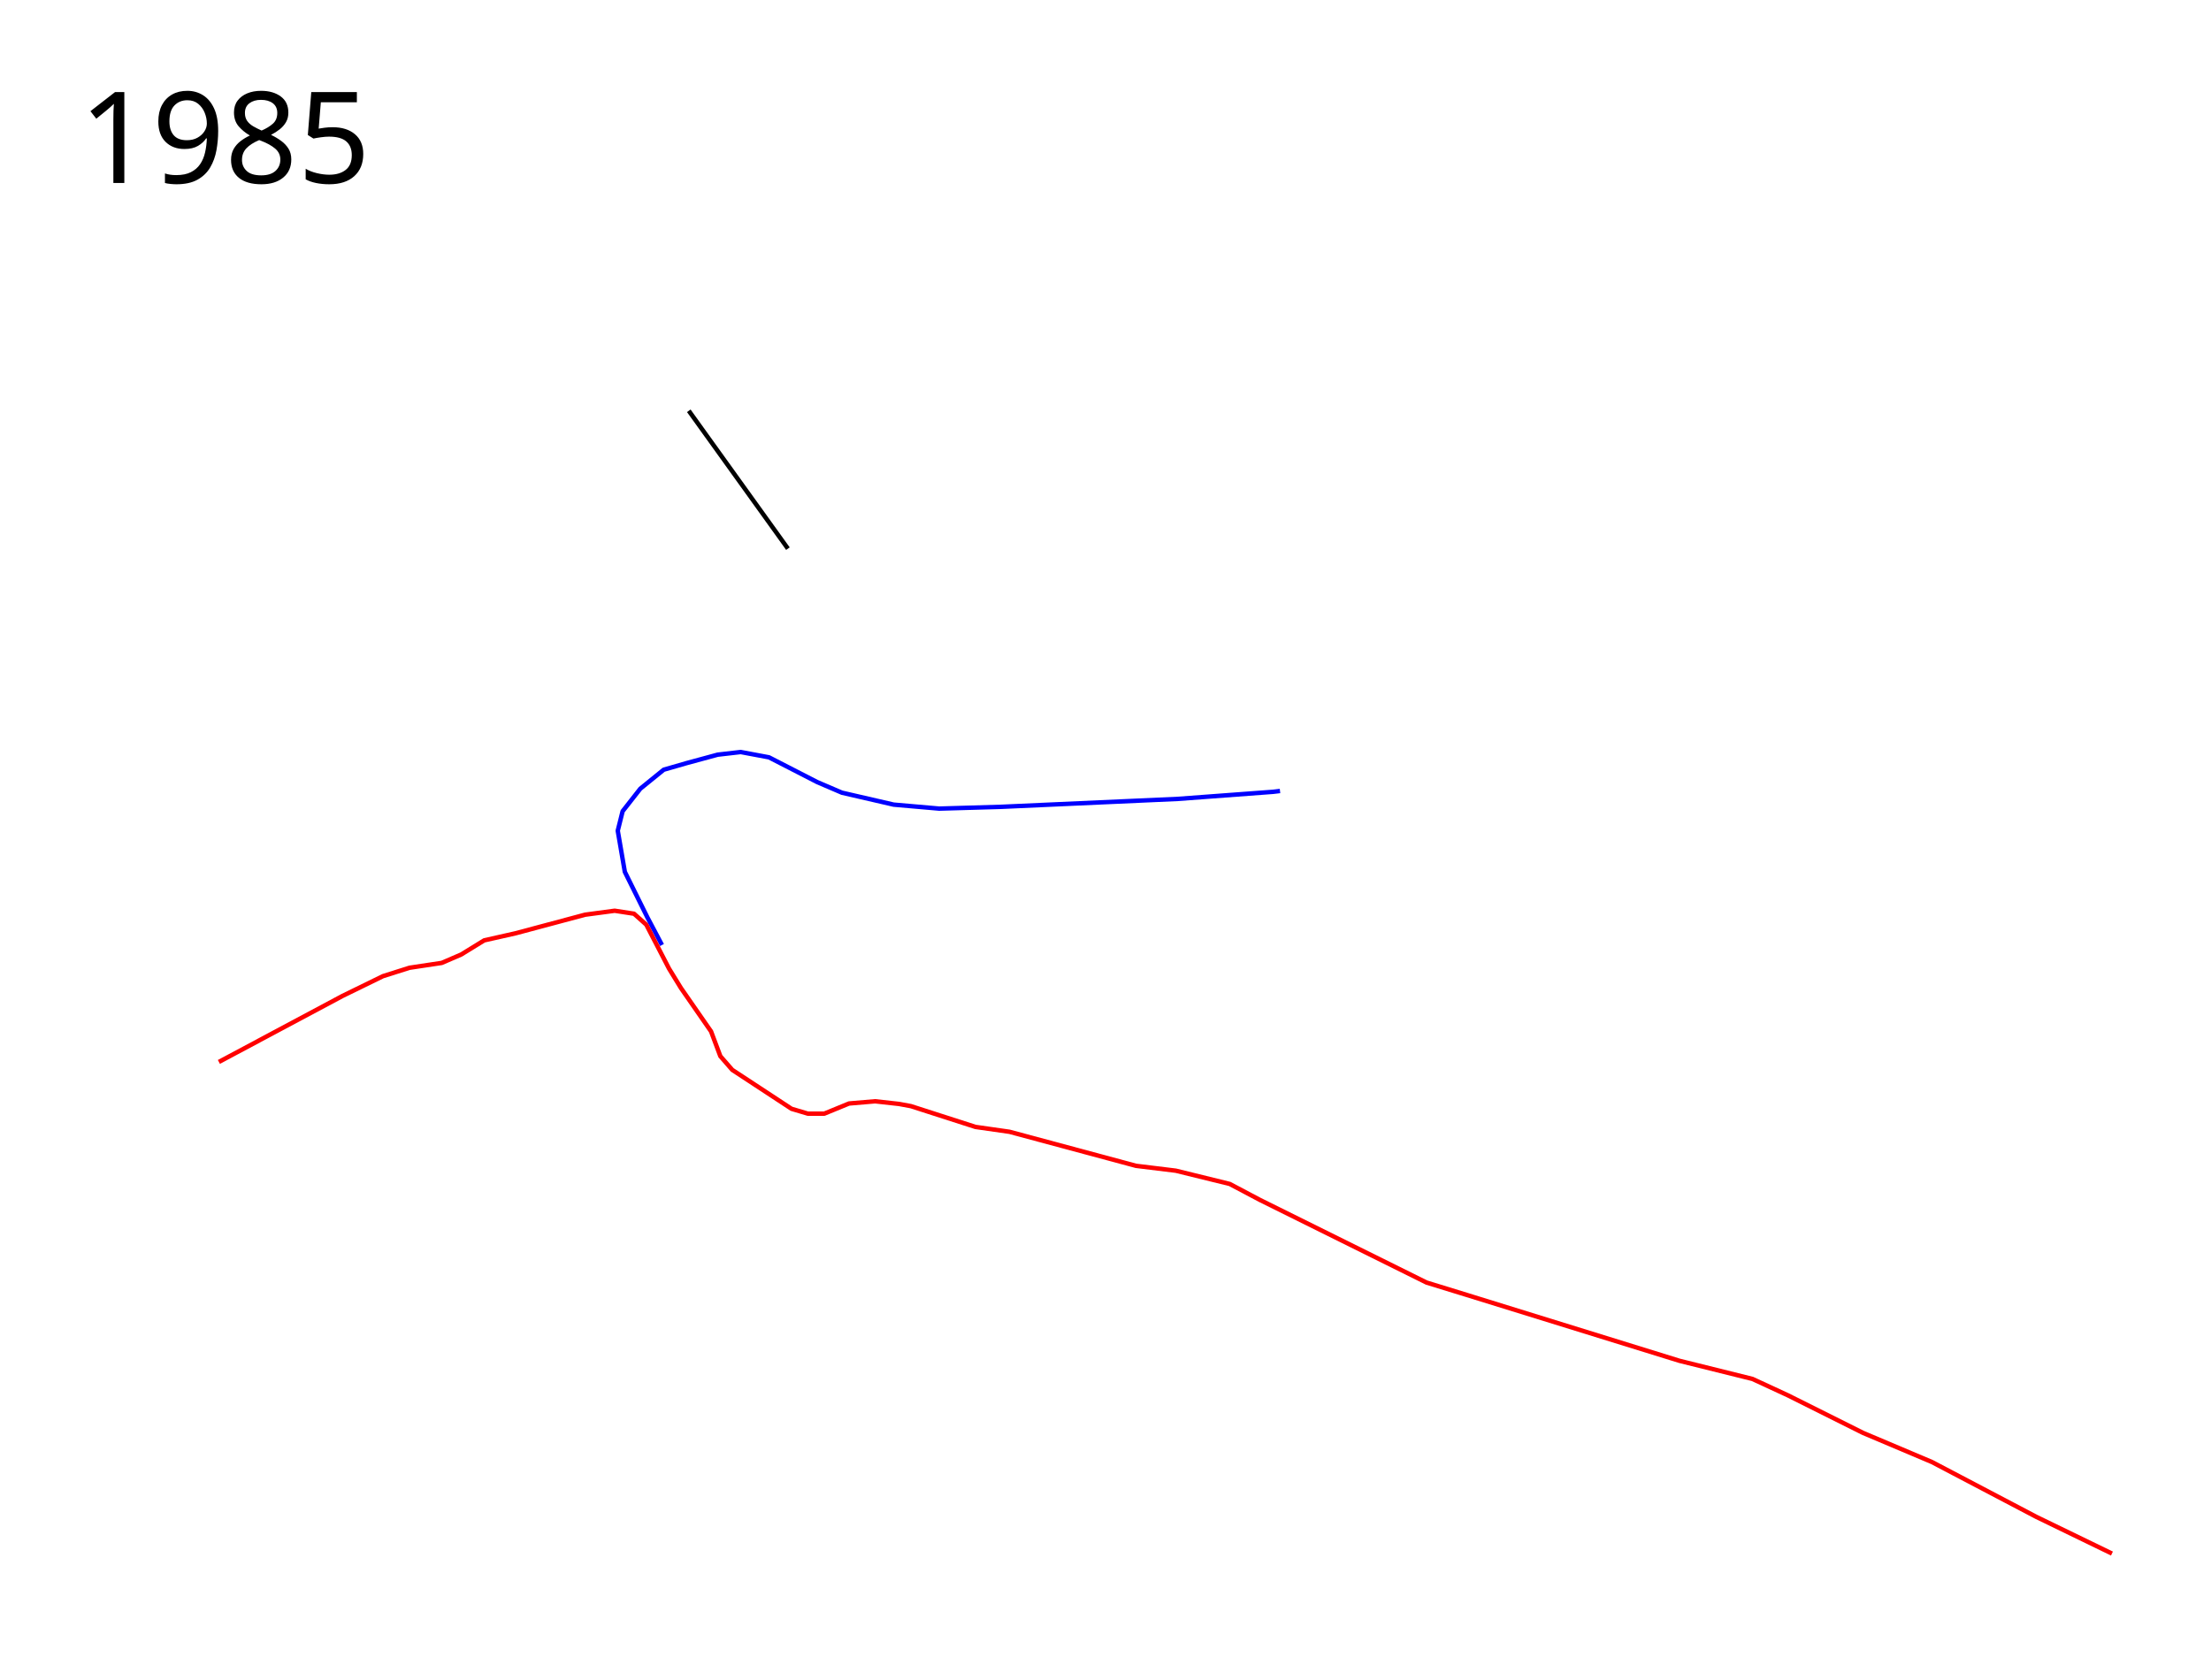
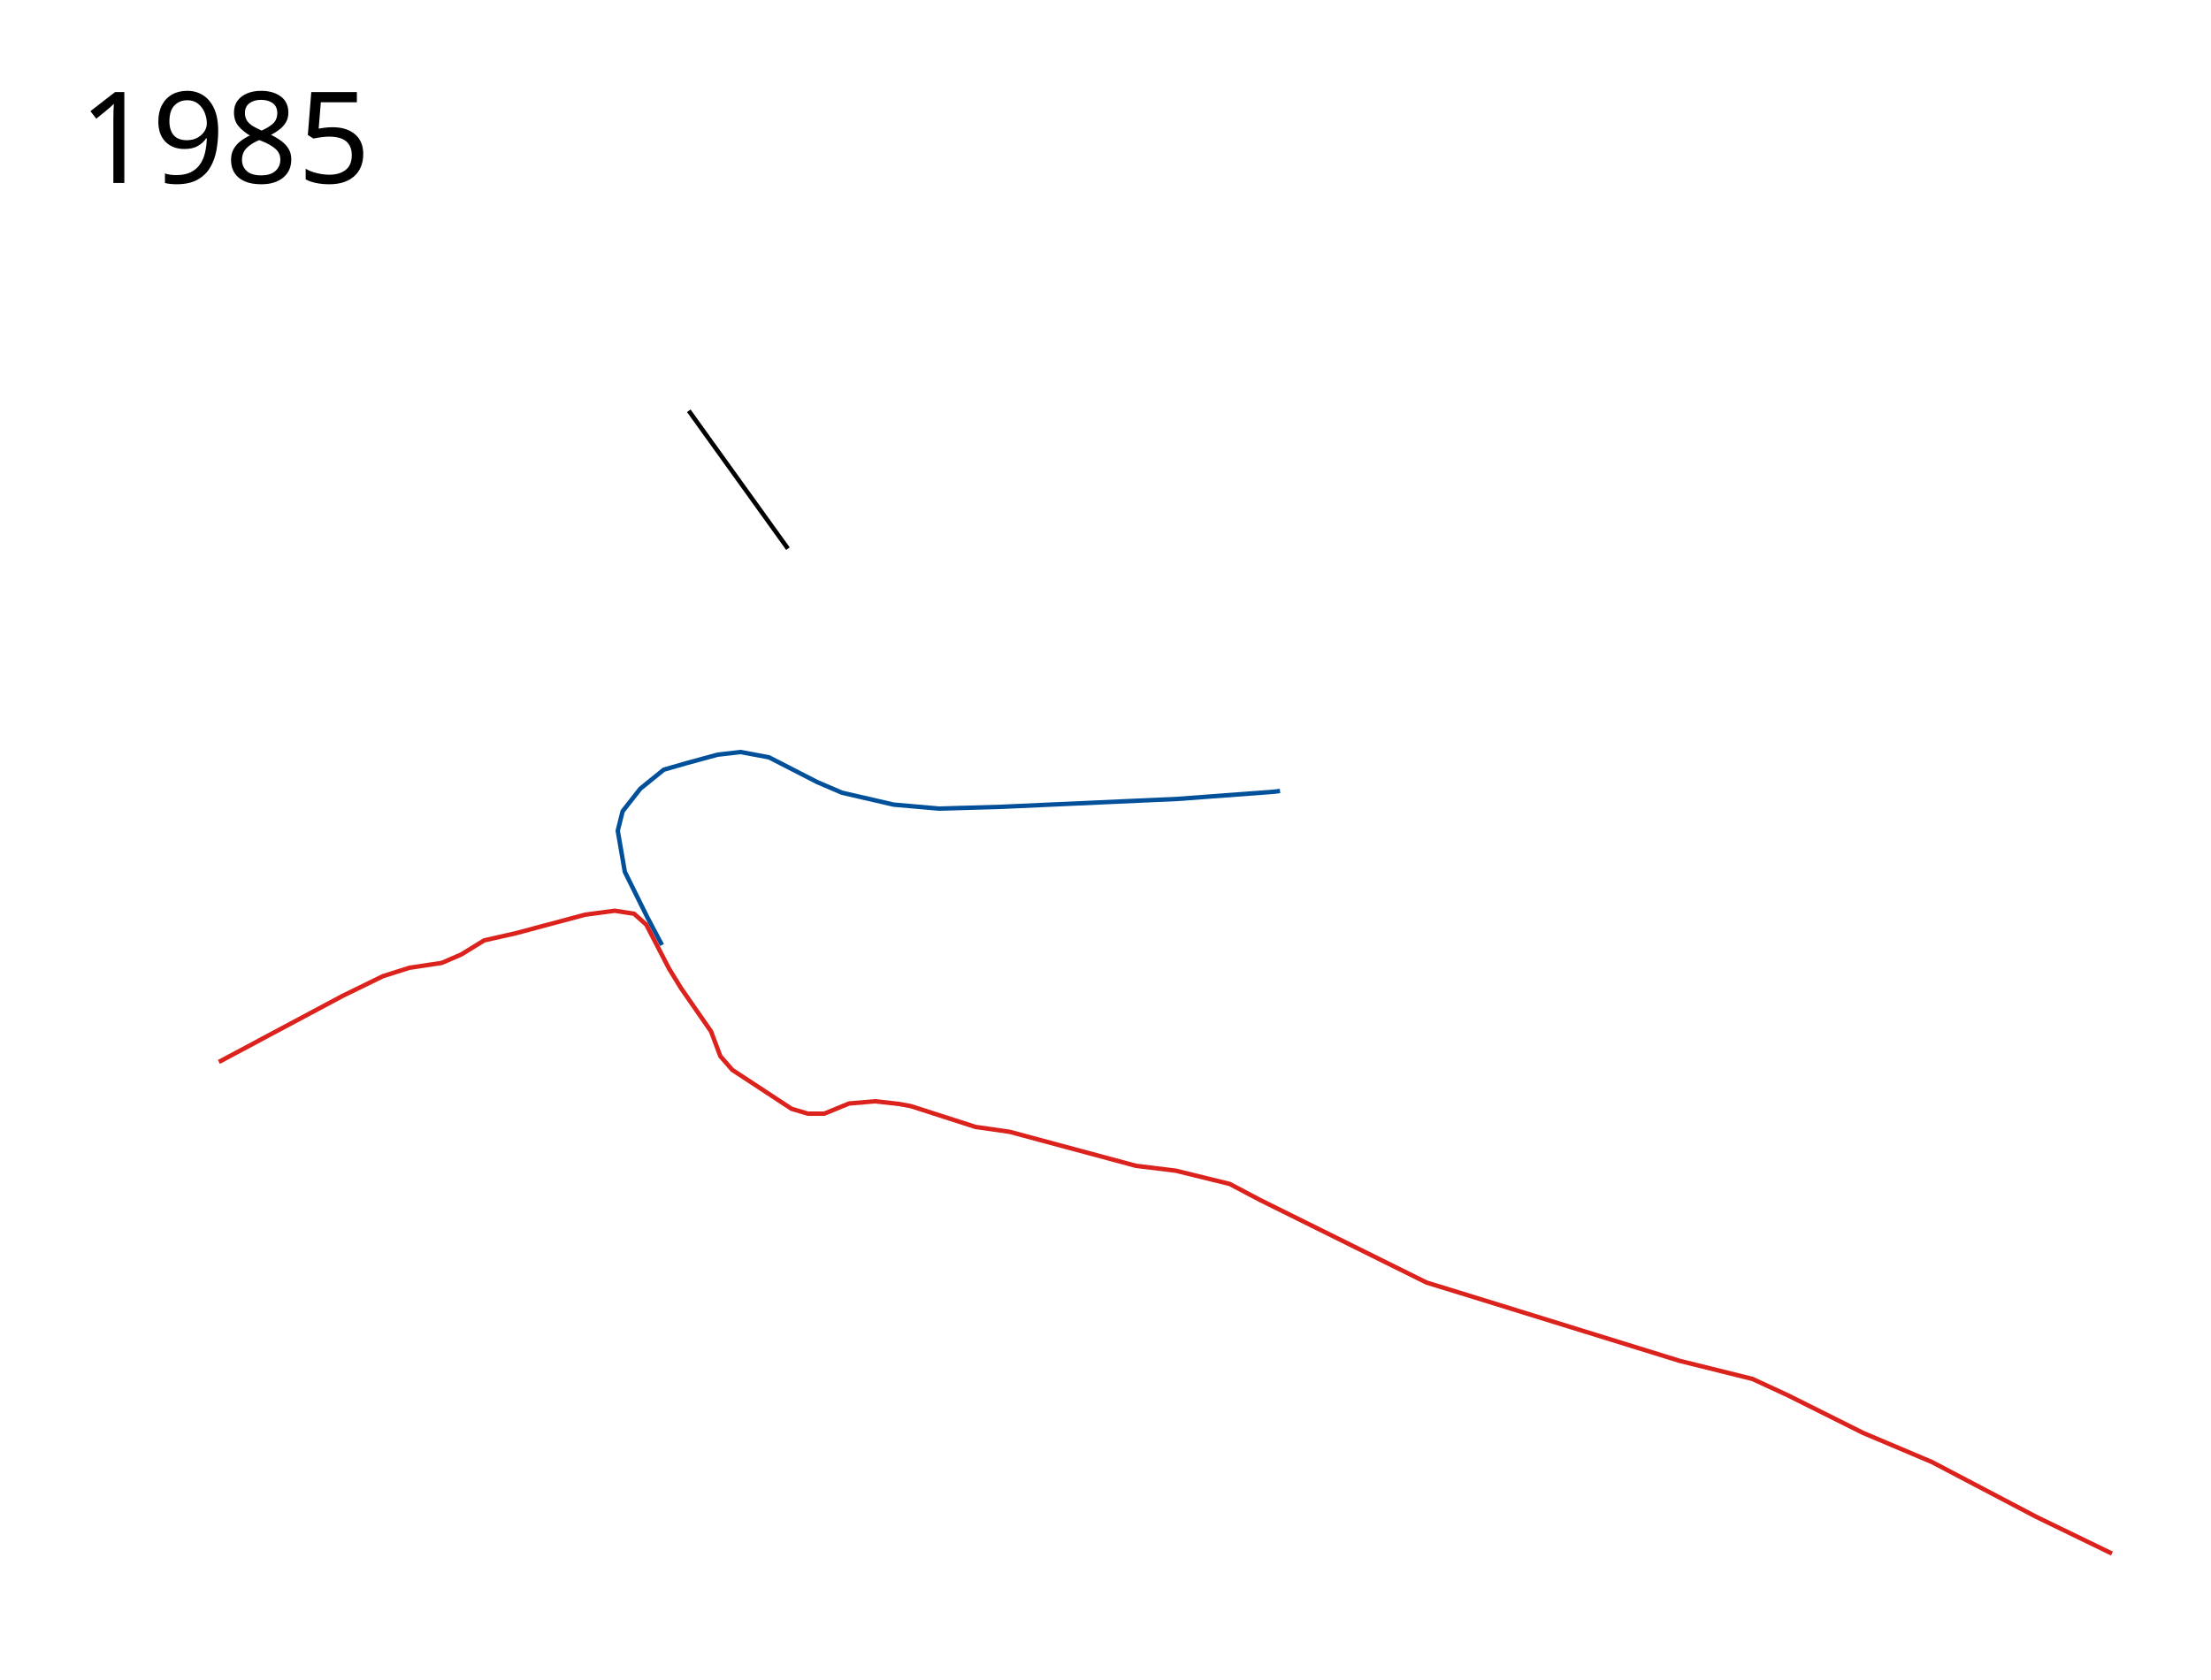
<svg xmlns="http://www.w3.org/2000/svg" viewBox="0 0 2500 1900" height="1900" width="2500">
-   <path d="M1447.33 894.568l-7.83.932-107.5 8-200.5 9-69.5 2-51.5-4.5-58.5-13.5-28-12-54.5-28-32-6-26 3-35 9.5-26 7.5L724 892l-20 25.5-5.5 22 8 46.5 25.5 51.5 16.5 31.25" fill="none" stroke="#00f" stroke-width="5" stroke-linejoin="round" />
-   <path d="M247.5 1201l139.5-74.5 46-22.5 30-9.5 36.5-5.5 22-9.5 26-16 35.5-8 78.5-21 33.5-4.5 21.894 3.375 13.856 12.375 25.75 49.75 13.5 22 34 49 10.5 28L828 1210l67 44 18.5 5.5H932l28-11.5 29.5-2.5 27 3 13.5 2.5 73 23.5 38.5 5.5 143 38.5 45 5.5 61 15 34 18 188.5 93.5 45.5 14L1899 1539l82.5 20.5 40 18.5 85 42.5 78 33 118 62 85.5 41.5" fill="none" stroke="red" stroke-width="5" stroke-linejoin="round" />
+   <path d="M1447.33 894.568l-7.83.932-107.5 8-200.5 9-69.5 2-51.5-4.5-58.5-13.5-28-12-54.5-28-32-6-26 3-35 9.5-26 7.5L724 892l-20 25.5-5.5 22 8 46.5 25.5 51.5 16.5 31.25" fill="none" stroke="#02509a" stroke-width="5" stroke-linejoin="round" />
+   <path d="M247.5 1201l139.5-74.5 46-22.5 30-9.5 36.5-5.5 22-9.5 26-16 35.5-8 78.5-21 33.5-4.5 21.894 3.375 13.856 12.375 25.75 49.75 13.5 22 34 49 10.5 28L828 1210l67 44 18.5 5.5H932l28-11.5 29.5-2.5 27 3 13.5 2.5 73 23.5 38.5 5.5 143 38.5 45 5.5 61 15 34 18 188.5 93.5 45.5 14L1899 1539l82.5 20.5 40 18.5 85 42.5 78 33 118 62 85.5 41.5" fill="none" stroke="#db221d" stroke-width="5" stroke-linejoin="round" />
  <path d="M778.823 464.573L890.899 620.49" fill="none" stroke="#000" stroke-width="5" stroke-linejoin="round" />
  <text style="-inkscape-font-specification:Sans" y="1797.961" x="89.453" font-weight="400" font-size="144" font-family="Sans" />
  <text style="-inkscape-font-specification:Sans" y="206.961" x="89.453" font-weight="400" font-size="144" font-family="Sans">
    <tspan y="206.961" x="89.453">1985</tspan>
  </text>
</svg>
